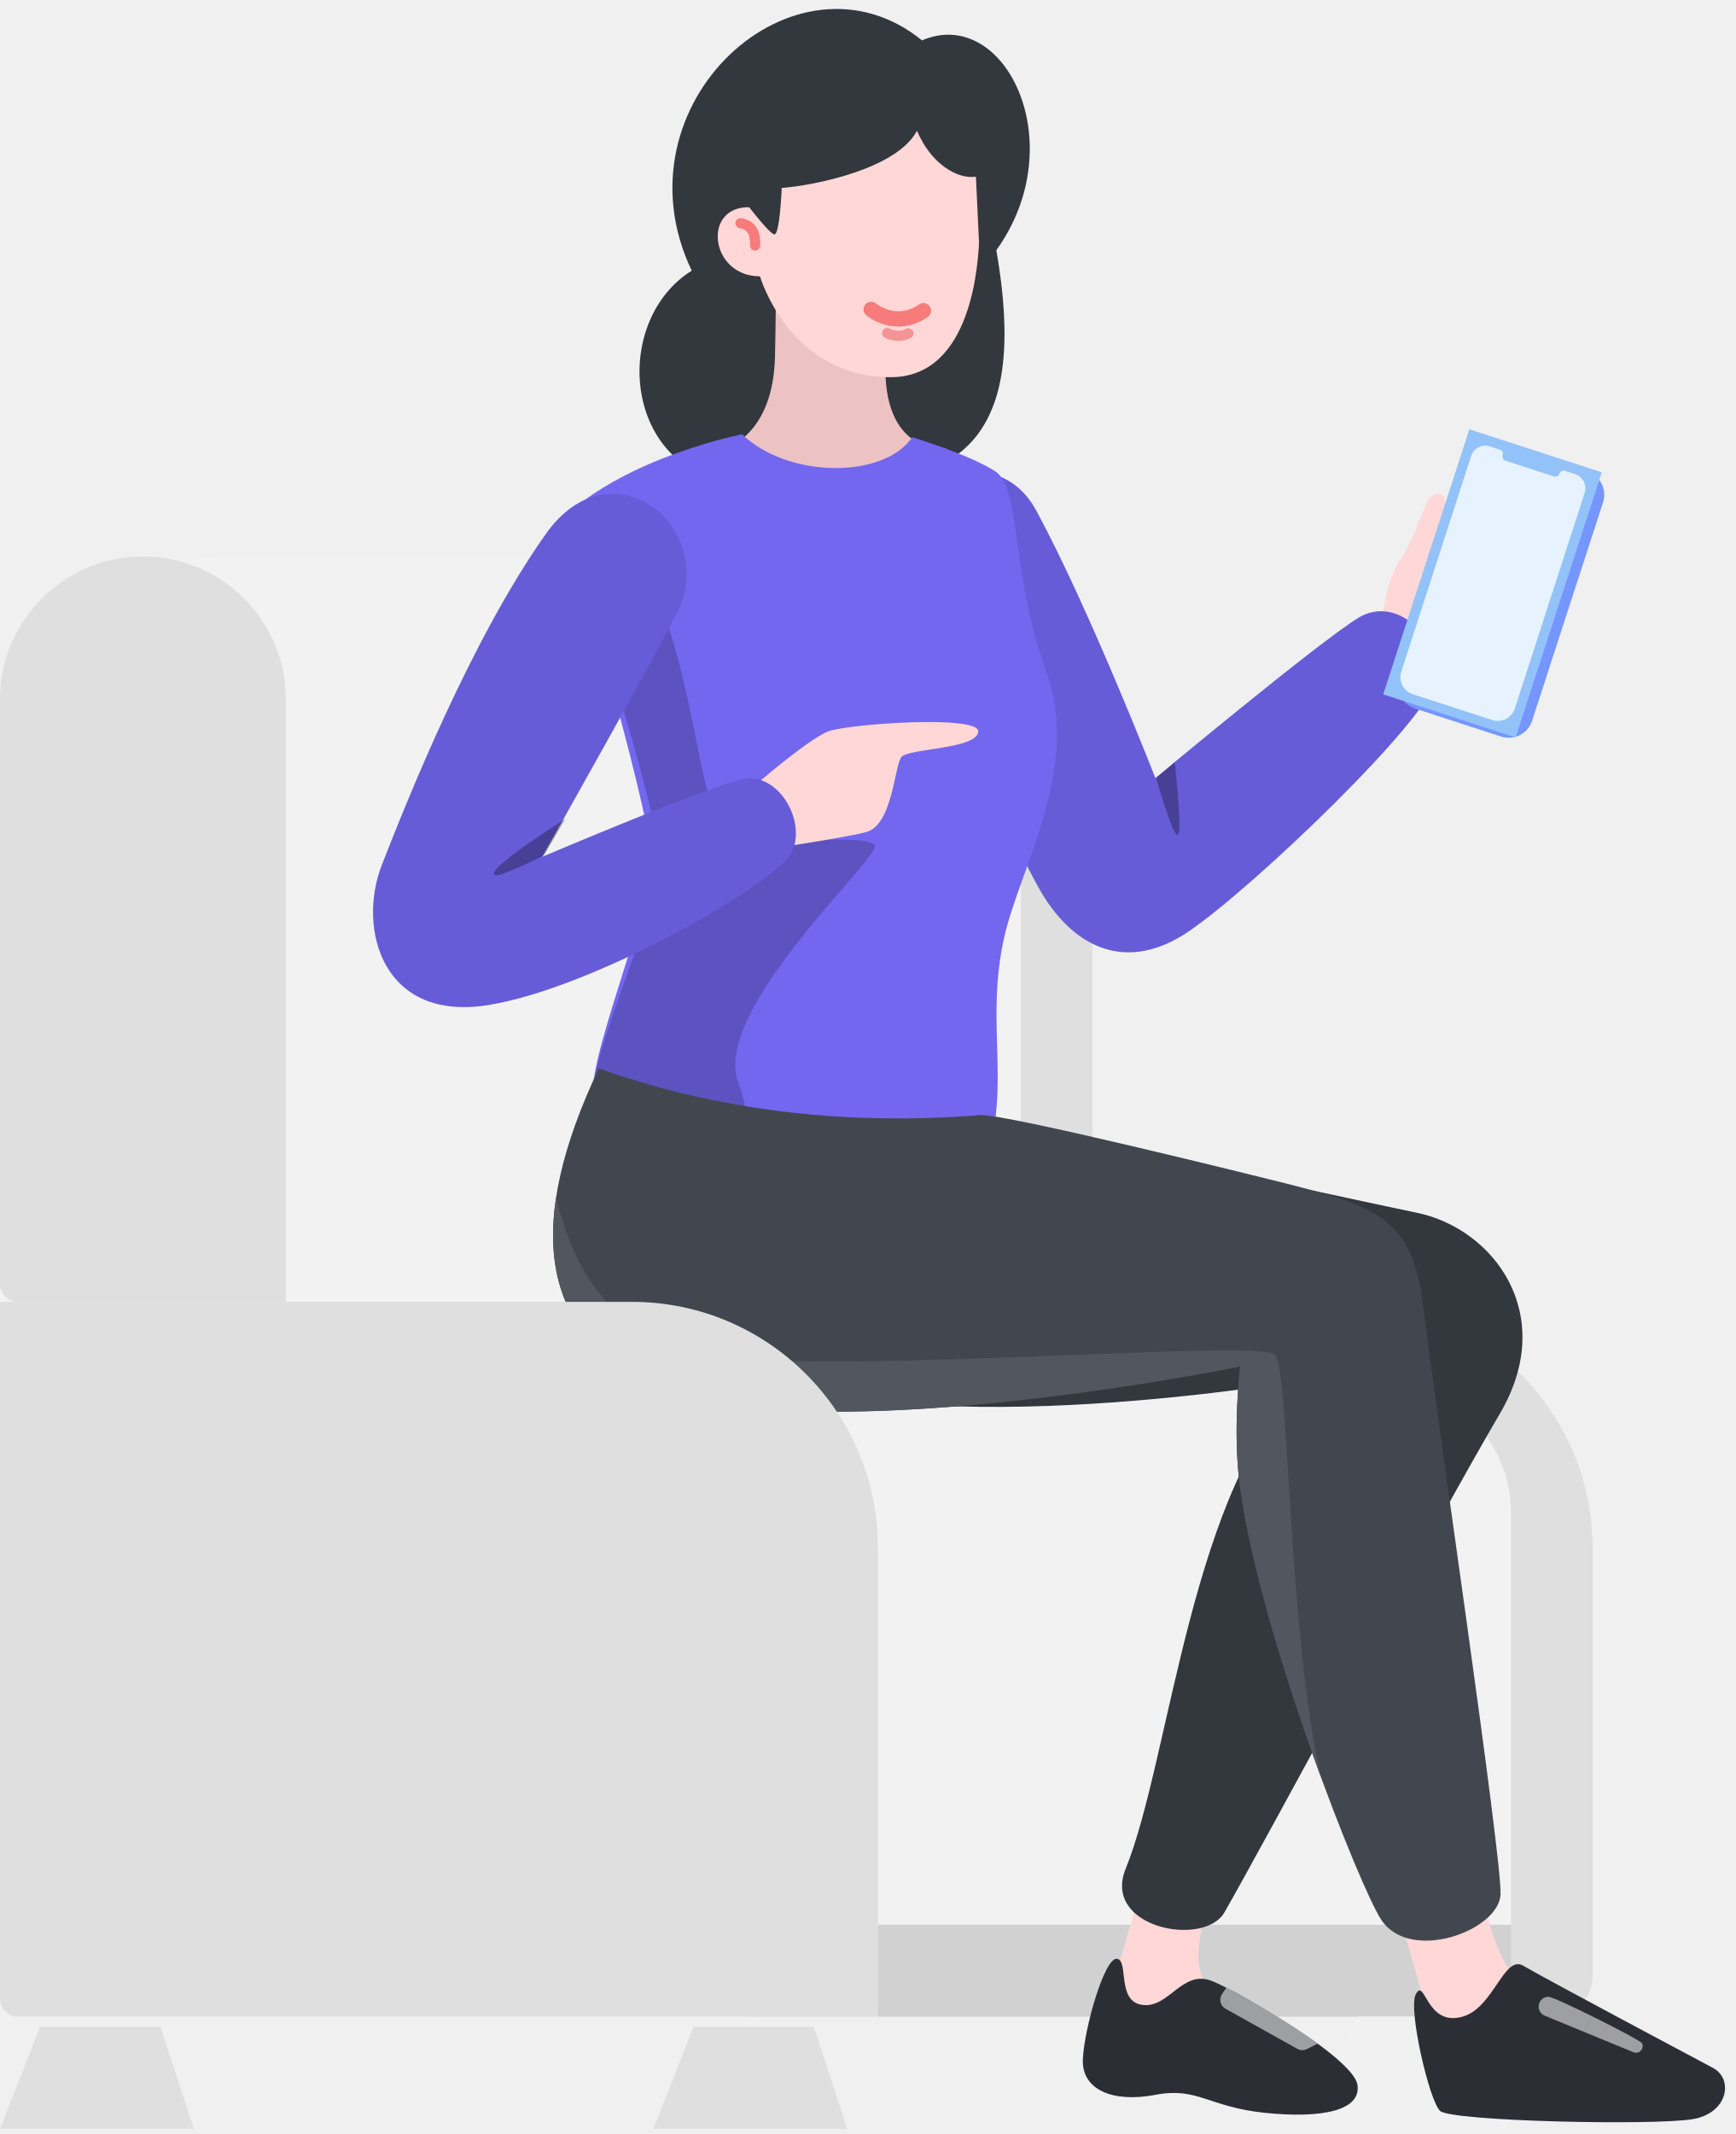
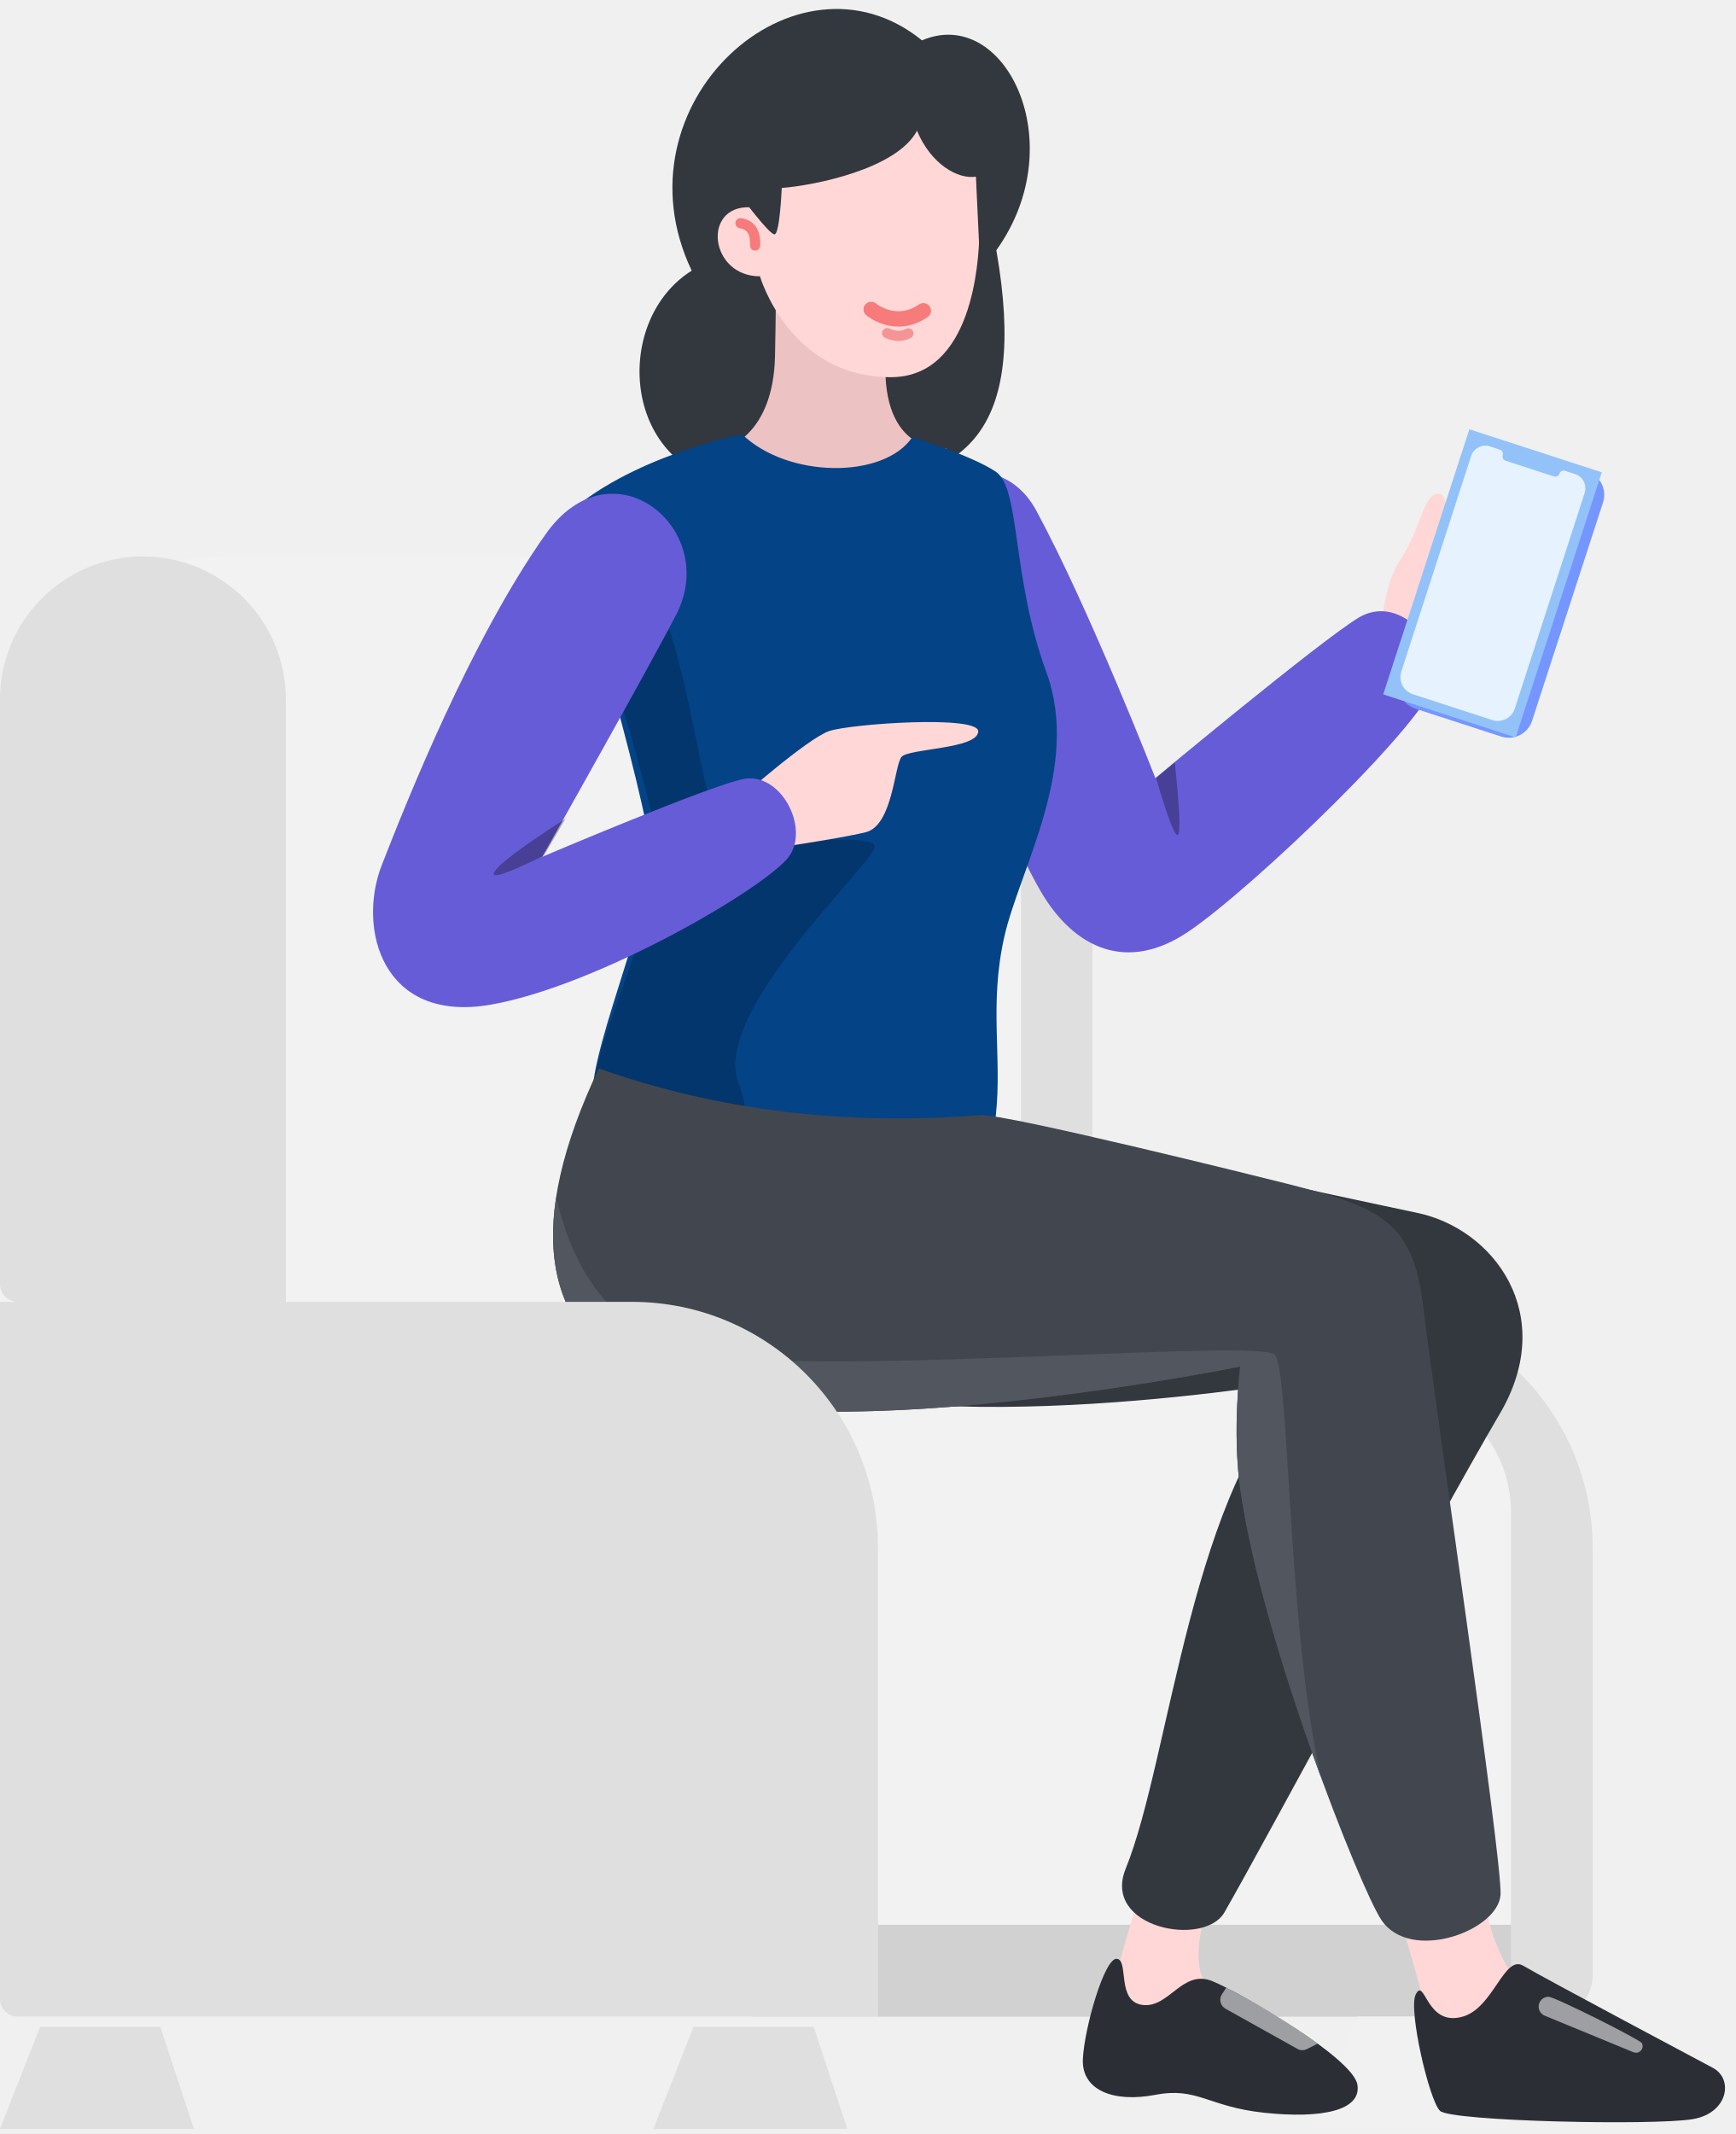
<svg xmlns="http://www.w3.org/2000/svg" width="170px" height="209px" viewBox="0 0 170 209" version="1.1">
  <g id="📝-Pages-New" stroke="none" stroke-width="1" fill="none" fill-rule="evenodd">
    <g id="FAQ" transform="translate(-336, -817)">
      <g id="Illustration" transform="translate(421, 921.5) scale(-1, 1) translate(-421, -921.5) translate(336, 817)">
        <path d="M38.111,127.5 L100,127.5 L100,127.5 L100,193.5 C100,195.709 98.209,197.5 96,197.5 L18,197.5 C15.791,197.5 14,195.709 14,193.5 L14,151.611 C14,138.295 24.795,127.5 38.111,127.5 Z" id="Rectangle" fill="#DFDFDF" />
        <polygon id="Rectangle" fill="#D1D1D1" points="22 188.5 84 188.5 84 197.5 22 197.5" />
        <polygon id="Path" fill="#DFDFDF" points="102.07 198.5 106 208.5 87 208.5 90.293 198.5" />
        <polygon id="Path" fill="#F1F1F1" points="37.07 197.5 41 208.5 22 208.5 25.293 197.5" />
        <polygon id="Path" fill="#DFDFDF" points="166.07 198.5 170 208.5 151 208.5 154.293 198.5" />
        <path d="M86.58,54.796 L100,54.5 L100,54.5 L100,134.5 L63,134.5 L63,78.901 C63,65.792 73.474,55.084 86.58,54.796 Z" id="Rectangle" fill="#DFDFDF" />
        <path d="M94.111,54.5 L148.16,54.5 C160.222,54.5 170,64.278 170,76.34 L170,133.753 C170,134.718 169.218,135.5 168.253,135.5 L70,135.5 L70,135.5 L70,78.611 C70,65.295 80.795,54.5 94.111,54.5 Z" id="Rectangle" fill="#F2F2F2" />
        <path d="M156,54.5 C163.732,54.5 170,60.768 170,68.5 L170,125.753 C170,126.718 169.218,127.5 168.253,127.5 L142,127.5 L142,127.5 L142,68.5 C142,60.768 148.268,54.5 156,54.5 Z" id="Rectangle" fill="#DFDFDF" />
        <path d="M34.6,135.5 L96,135.5 L96,135.5 L96,188.5 L22,188.5 L22,148.1 C22,141.141 27.641,135.5 34.6,135.5 Z" id="Rectangle" fill="#F2F2F2" />
        <g id="Wom1.4" transform="translate(67, 104.5) scale(-1, 1) translate(-67, -104.5) translate(0, 0.5)">
          <g id="Head" transform="translate(26.64127, 0.378756)">
            <path d="M8.147,46.319 C-1.785,44.004 -2.439,30.361 5.112,25.629 C-2.676,9.292 15.333,-6.928 27.669,3.075 C35.756,-0.389 42.476,13.129 34.951,23.628 C38.106,41.654 31.685,46.314 20.109,46.512 L8.147,46.319 Z" id="Path" fill="#33373E" />
            <path d="M8.271,43.06 C8.271,43.06 13.102,41.925 13.27,34.003 C13.437,26.08 13.32,23.376 13.32,23.376 L23.962,23.184 C23.962,23.184 24.078,32.013 24.08,35.207 C24.084,43.785 30.057,43.06 30.057,43.06 C30.057,43.06 28.815,50.016 19.172,50.558 C11.642,50.983 8.271,43.06 8.271,43.06 Z" id="Path" fill="#EDC2C2" />
            <path d="M10.839,19.42 C6.091,19.236 6.866,26.191 11.797,26.182 C11.797,26.182 14.662,36.062 24.607,36.062 C32.684,36.062 33.209,24.546 33.282,22.249 C33.361,19.8 33.371,11.753 33.371,11.753 L10.654,11.742 L10.839,19.42 Z" id="Path" fill="#FFD7D7" />
            <path d="M22.866,28.633 C22.866,28.633 24.498,31.274 27.688,30.334" id="Path" stroke="#F77B7B" stroke-width="1.5" stroke-linecap="round" transform="translate(25.27694, 29.58442) rotate(-18) translate(-25.27694, -29.58442) " />
            <path d="M24.249,31.785 C24.998,32.099 25.708,32.099 26.329,31.738" id="Path" stroke="#F49494" stroke-linecap="round" transform="translate(25.28918, 31.87678) rotate(2) translate(-25.28918, -31.87678) " />
            <path d="M11.057,23.277 C11.356,22.201 11.224,21.261 10.156,20.832" id="Path-8" stroke="#F77B7B" stroke-linecap="round" transform="translate(10.6761, 22.05471) rotate(-13) translate(-10.6761, -22.05471) " />
            <path d="M10.088,18.56 C10.088,18.56 12.69,22.055 13.217,22.073 C13.744,22.092 13.929,17.529 13.929,17.529 C17.121,17.285 25.199,15.675 27.18,11.924 C28.564,15.234 31.212,16.703 32.951,16.421 L33.281,23.452 L34.093,9.317 L9.451,9.317 L10.088,18.56 Z" id="Path" fill="#33373E" />
          </g>
          <g id="LLeg" transform="translate(30.04037, 107.25)">
            <path d="M53.497,75.9 C53.497,75.9 49.238,84.508 52.729,87.221 C56.226,89.934 65.463,95.019 65.463,95.019 L40.992,93.48 L46.431,74.705 L53.497,75.9 Z" id="Path" fill="#FFD7D7" />
            <path d="M43.359,84.092 C44.567,84.233 43.277,88.302 45.892,88.612 C48.501,88.921 49.769,85.066 52.731,86.288 C55.692,87.51 66.492,93.828 66.917,96.411 C67.347,98.994 63.324,99.754 57.805,99.17 C52.287,98.587 51.27,96.623 47.128,97.414 C42.99,98.205 39.891,96.944 40.027,93.919 C40.164,90.894 42.151,83.951 43.359,84.092 Z" id="Path" fill="#2B2E35" />
            <path d="M54.081,86.915 L53.655,87.554 C53.349,88.014 53.473,88.635 53.933,88.941 C53.954,88.956 53.977,88.969 54,88.982 L61.038,92.913 C61.329,93.075 61.681,93.082 61.978,92.931 L63.023,92.401 L63.023,92.401 C61.243,91.111 59.788,90.141 58.18,89.189 C56.945,88.459 55.578,87.706 54.081,86.915 Z" id="Path-14" fill-opacity="0.541" fill="#FFFFFF" />
            <path d="M16.635,0.026 C24.043,0.357 65.276,9.483 72.767,11.034 C80.258,12.584 86.591,20.974 80.879,30.689 C74.463,41.595 57.909,72.567 53.889,79.549 C51.9,83.005 41.864,81.067 44.221,75.267 C48.616,64.455 50.657,37.292 61.861,27.388 C61.861,27.388 24.181,33.951 7.905,26.434 C-3.924,20.969 -1.248,-0.775 16.635,0.026 Z" id="Path" fill="#33373E" />
          </g>
          <g id="LArm" transform="translate(52.38391, 45.76)">
            <path d="M46.782,17.675 C46.782,17.675 46.699,11.643 48.807,8.49 C50.916,5.338 50.999,1.989 52.595,2.099 C54.191,2.208 52.611,9.992 52.611,9.992 C52.611,9.992 54.636,9.218 56.09,8.239 C57.545,7.26 61.955,2.432 62.986,3.288 C64.734,4.745 61.919,12.967 60.386,14.61 C58.848,16.255 50.445,21.661 50.445,21.661 L46.782,17.675 Z" id="Path" fill="#FFD7D7" />
            <path d="M1.256,14.061 C4.702,22.06 11.012,36.754 13.613,41.138 C16.873,46.628 22.014,49.047 28.033,44.973 C34.357,40.693 51.771,23.999 52.282,20.217 C52.788,16.435 48.526,11.898 44.669,14.247 C40.812,16.596 24.787,29.942 24.787,29.942 C24.787,29.942 18.32,13.351 13.117,3.74 C8.611,-4.575 -3.99,1.9 1.256,14.061 Z" id="Path" fill="#675CD7" />
            <path d="M24.854,29.951 C26.012,33.882 26.726,35.733 26.997,35.506 C27.268,35.278 27.164,32.913 26.687,28.41 L24.854,29.951 Z" id="Path" fill-opacity="0.303" fill="#000000" />
          </g>
          <g id="PhoneMini4" transform="translate(110.3976, 56.90821) scale(-1, 1) rotate(-18) translate(-110.3976, -56.90821) translate(102.3976, 42.40821)">
            <g id="Group-3" transform="translate(0, 0)">
              <path d="M2.834,1.009 L11.674,1.009 C12.999,1.009 14.074,2.083 14.074,3.409 L14.074,25.909 C14.074,27.234 12.999,28.309 11.674,28.309 L2.834,28.309 C1.509,28.309 0.434,27.234 0.434,25.909 L0.434,3.409 C0.434,2.083 1.509,1.009 2.834,1.009 Z" id="Rectangle" fill="#7596FF" fill-rule="nonzero" />
              <rect id="Rectangle" fill="#93C2F9" x="1.461" y="0.65" width="13.64" height="27.3" />
              <path d="M3.899,1.625 L4.934,1.625 C5.145,1.625 5.32,1.777 5.356,1.977 L5.363,2.055 C5.363,2.292 5.555,2.484 5.793,2.484 L10.781,2.484 C10.991,2.484 11.167,2.332 11.203,2.132 L11.21,2.055 C11.21,1.817 11.402,1.625 11.639,1.625 L12.669,1.625 C13.433,1.625 14.06,2.214 14.121,2.964 L14.126,3.085 L14.126,3.085 L14.106,25.285 C14.104,26.254 13.319,27.038 12.351,27.04 L4.167,27.04 C3.241,27.041 2.482,26.323 2.418,25.412 L2.413,25.287 C2.413,25.286 2.413,25.285 2.415,25.285 L2.434,3.09 C2.435,2.281 3.091,1.625 3.899,1.625 Z" id="Rectangle" fill="#E6F3FF" fill-rule="nonzero" />
            </g>
          </g>
          <g id="Body" transform="translate(19.19922, 42.03301)">
-             <path d="M0,8.15 C0,8.15 8.305,35.978 8.551,41.246 C8.797,46.514 1.758,61.997 2.957,65.911 C5.72,74.954 40.995,78.848 42.343,66.682 C42.971,61.009 41.663,55.917 43.17,49.231 C44.672,42.546 50.709,32.612 47.285,23.271 C43.861,13.931 44.778,5.29 42.329,3.657 C39.88,2.024 34.156,0.289 34.156,0.289 C31.372,4.389 21.973,4.329 17.489,-4.61852778e-14 C17.489,-4.61852778e-14 6.348,2.163 0,8.15 Z" id="Path" fill="#7367F0" />
+             <path d="M0,8.15 C0,8.15 8.305,35.978 8.551,41.246 C8.797,46.514 1.758,61.997 2.957,65.911 C5.72,74.954 40.995,78.848 42.343,66.682 C42.971,61.009 41.663,55.917 43.17,49.231 C44.672,42.546 50.709,32.612 47.285,23.271 C43.861,13.931 44.778,5.29 42.329,3.657 C39.88,2.024 34.156,0.289 34.156,0.289 C31.372,4.389 21.973,4.329 17.489,-4.61852778e-14 C17.489,-4.61852778e-14 6.348,2.163 0,8.15 Z" id="Path" fill="#044386" />
            <path d="M7.442,12.657 C12.978,21.448 12.961,36.755 15.934,38.76 C18.907,40.764 30.479,38.797 30.479,40.385 C30.479,41.972 14.488,56.522 17.113,63.477 C18.487,67.119 18.115,70.377 15.994,73.251 L15.302,73.1 C9.002,71.675 3.936,69.117 2.957,65.911 C1.758,61.997 9.609,46.514 9.363,41.246 C9.154,36.774 2.553,16.046 0.563,9.882 C2.183,7.021 4.476,7.946 7.442,12.657 Z" id="Path" fill-opacity="0.199" fill="#000000" />
          </g>
          <g id="RArm" transform="translate(0, 47.85625)">
            <path d="M36.081,30.158 C36.081,30.158 43.076,23.962 45.217,23.243 C47.359,22.524 59.9,21.661 59.821,23.285 C59.731,25.026 52.995,24.926 52.297,25.782 C51.599,26.638 51.44,32.491 48.802,33.148 C46.169,33.805 38.275,34.938 38.275,34.938 L36.081,30.158 Z" id="Path" fill="#FFD7D7" />
            <path d="M17.471,3.926 C10.102,14.334 3.81,30.189 1.395,36.371 C-1.021,42.552 1.416,51.876 12.036,50.045 C22.637,48.22 39.504,38.3 41.37,35.406 C43.237,32.513 40.401,27.247 36.831,27.937 C33.523,28.574 17.116,35.556 17.116,35.556 C17.116,35.556 27.672,16.832 30.249,11.813 C34.554,3.431 23.963,-5.246 17.471,3.926 Z" id="Path" fill="#675CD7" />
            <path d="M17.283,35.428 C13.598,37.26 11.98,37.792 12.429,37.024 C12.879,36.255 15.2,34.521 19.393,31.821 L17.283,35.428 Z" id="Path" fill-opacity="0.303" fill="#000000" />
          </g>
          <g id="RLeg" transform="translate(17.86184, 104)">
            <path d="M91.408,79.495 C91.408,79.495 91.279,89.628 99.622,93.416 C107.96,97.204 113.9,96.976 113.144,99.904 C112.388,102.833 90.686,102.714 88.659,100.424 C86.932,98.476 83.176,80.333 82.141,81.72 L91.408,79.495 Z" id="Path" fill="#FFD7D7" />
            <path d="M84.807,90.837 C85.739,89.036 85.797,94.103 89.472,92.987 C92.454,92.08 93.474,86.893 95.358,88.029 C97.243,89.165 113.83,97.974 113.925,98.027 C115.967,99.128 115.397,102.463 111.947,103.045 C108.114,103.692 88.254,103.257 87.189,102.234 C86.123,101.212 84.06,92.282 84.807,90.837 Z" id="Path" fill="#2B2E35" />
            <path d="M97.812,91.059 C97.812,91.059 97.812,91.059 97.812,91.059 C97.28,91.059 96.849,91.49 96.849,92.022 C96.849,92.412 97.084,92.764 97.445,92.912 L106.135,96.493 C106.468,96.63 106.849,96.471 106.986,96.139 C107.056,95.968 107.051,95.775 106.971,95.609 C106.971,95.609 106.971,95.609 106.971,95.609 C106.809,95.271 98.437,91.059 97.812,91.059 Z" id="Path-14" fill-opacity="0.541" fill="#FFFFFF" />
            <path d="M4.789,0.143 C-2.392,15.318 -0.936,25.511 9.154,30.722 C23.792,38.281 67.612,29.341 67.612,29.341 C67.612,29.341 66.829,35.65 67.612,41.277 C69.657,55.972 79.383,80.456 81.441,83.533 C84.286,87.787 92.955,84.579 93.118,81.036 C93.282,77.494 86.583,32.251 85.565,23.623 C84.552,14.995 81.352,13.742 72.008,11.383 C69.862,10.842 44.476,4.528 42.151,4.712 C28.829,5.766 16.375,4.243 4.789,0.143 Z" id="Path" fill="#42474F" />
            <path d="M16.595,28.373 C31.087,29.998 69.453,26.648 70.994,28.17 C72.465,29.624 72.22,54.905 75.52,69.538 L75.018,68.156 C71.914,59.53 68.692,49.038 67.612,41.277 C66.829,35.65 67.612,29.341 67.612,29.341 L65.845,29.683 C57.515,31.249 22.035,37.374 9.154,30.722 C2.175,27.118 -0.673,21.13 0.61,12.759 C2.819,22.221 8.148,27.426 16.595,28.373 Z" id="Path" fill="#52565E" />
          </g>
        </g>
        <path d="M108.111,127.5 L170,127.5 L170,127.5 L170,195.753 C170,196.718 169.218,197.5 168.253,197.5 L84,197.5 L84,197.5 L84,151.611 C84,138.295 94.795,127.5 108.111,127.5 Z" id="Rectangle" fill="#DFDFDF" />
      </g>
    </g>
  </g>
</svg>
